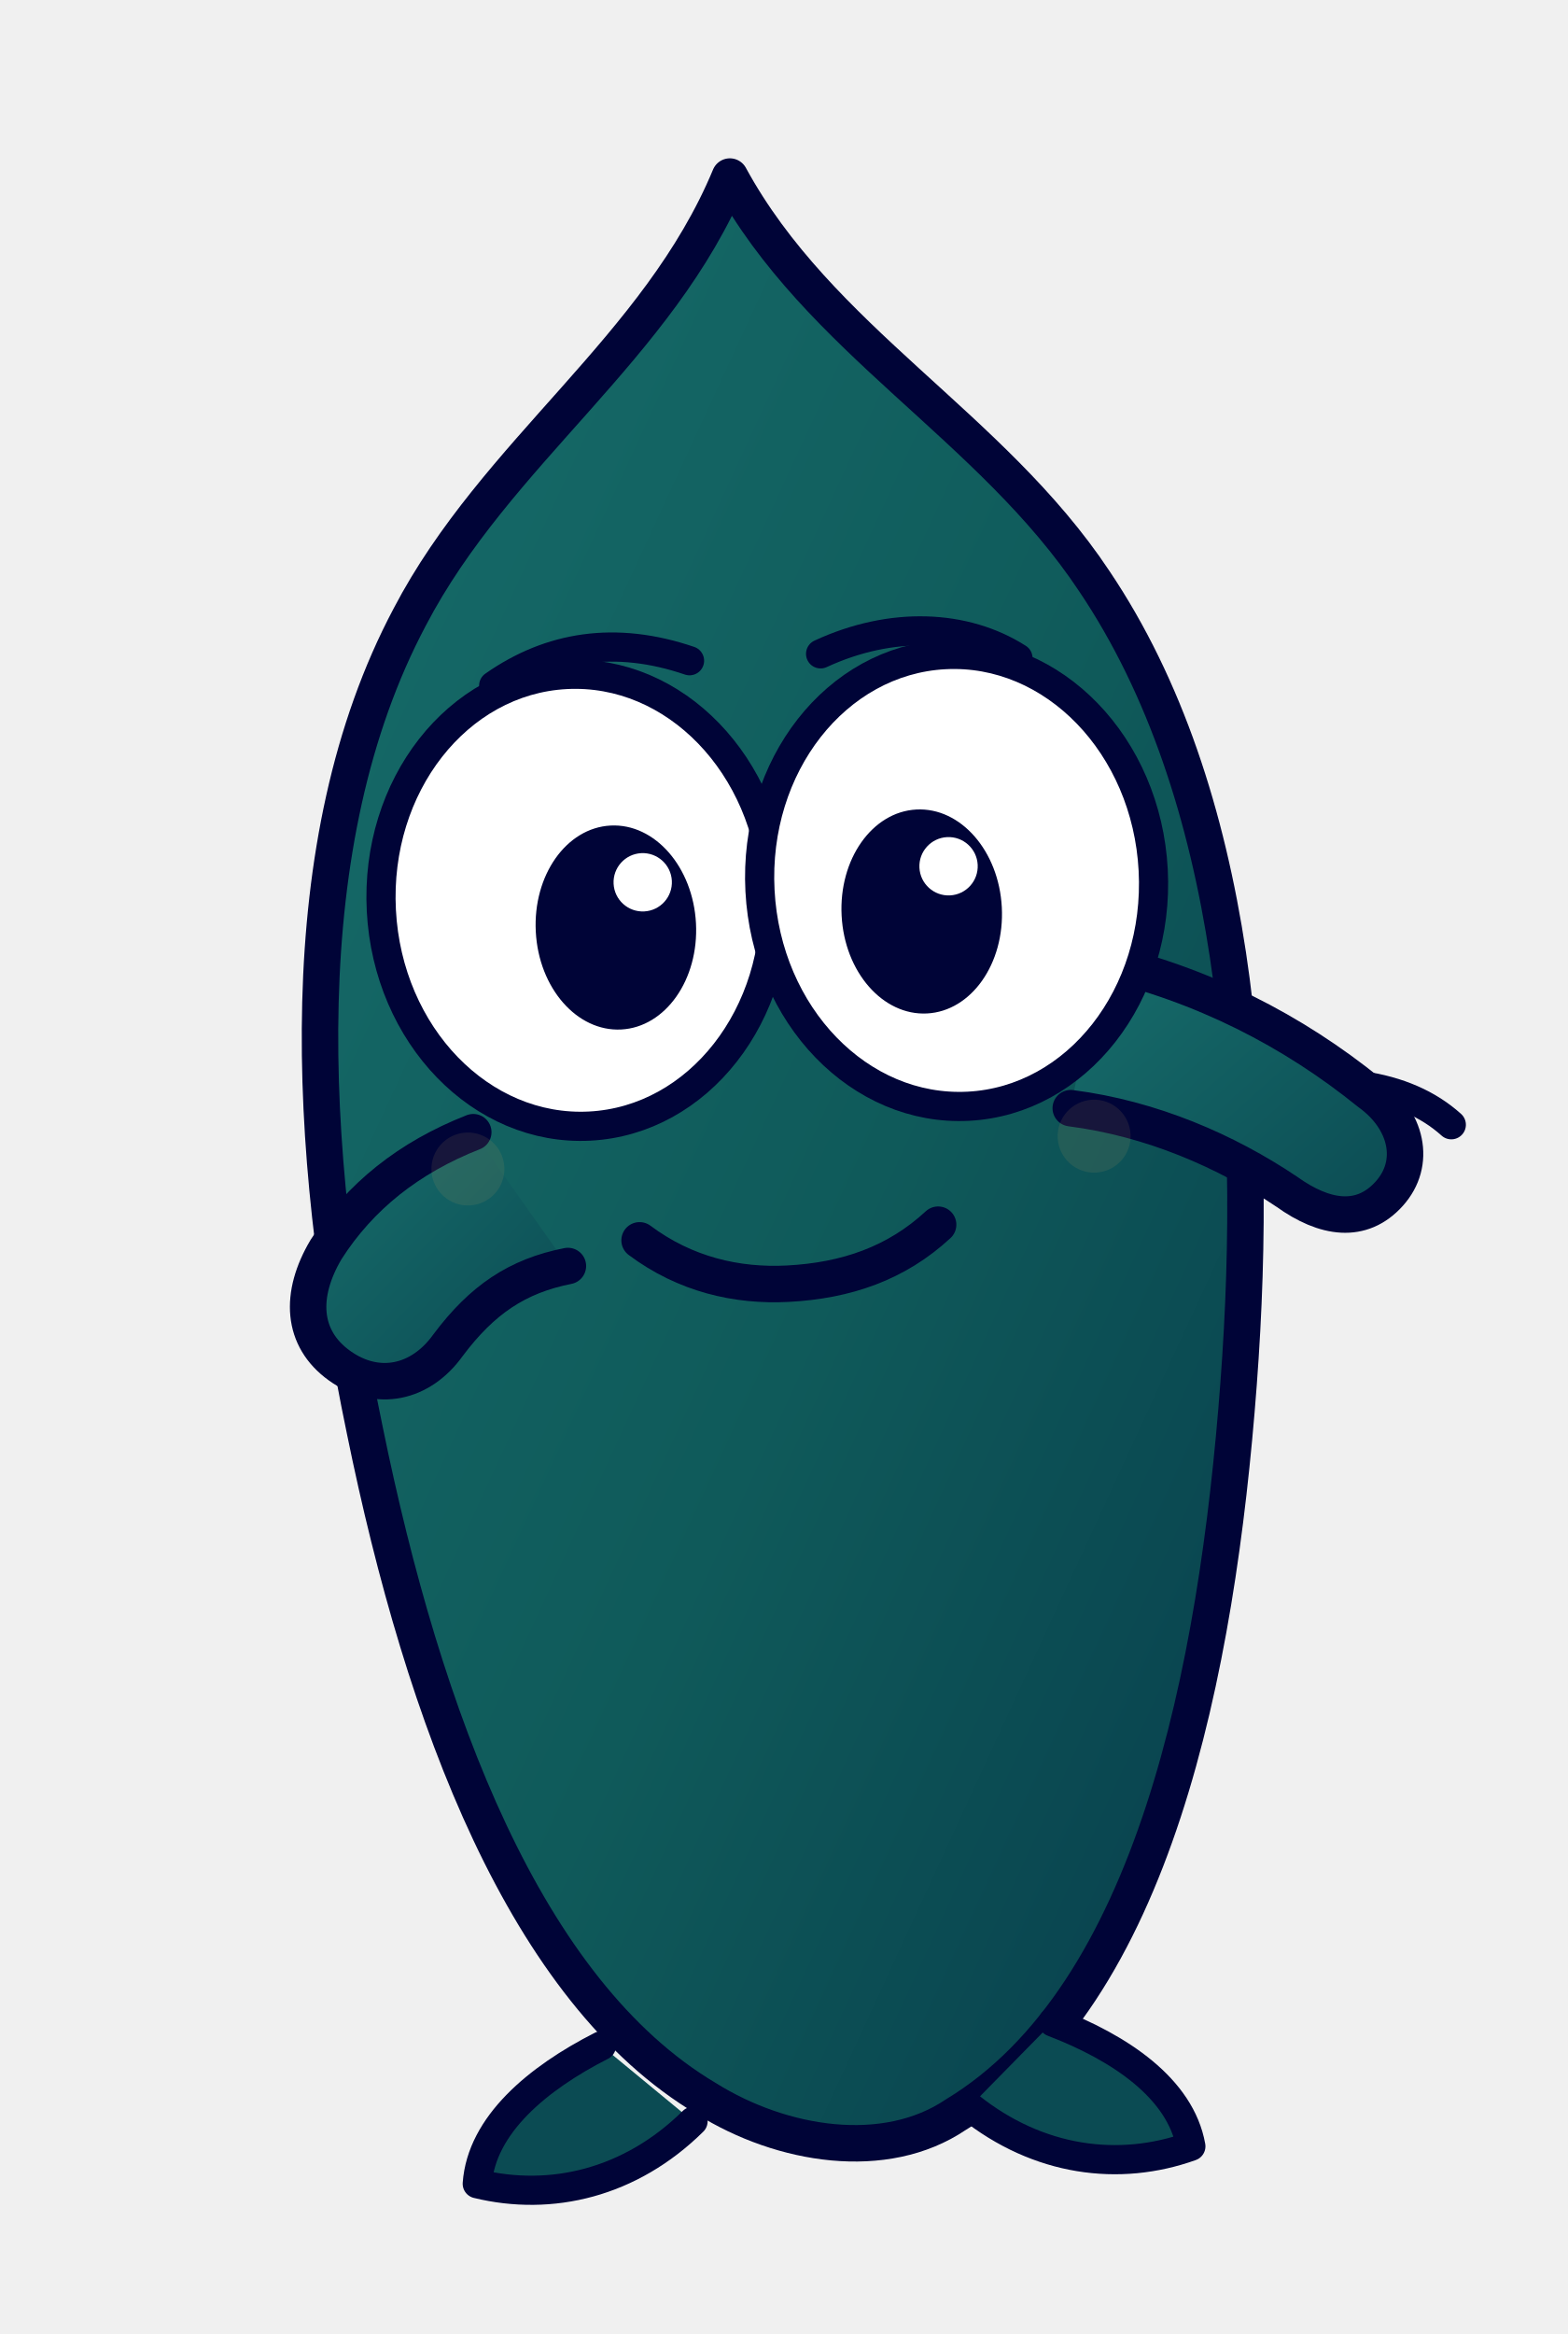
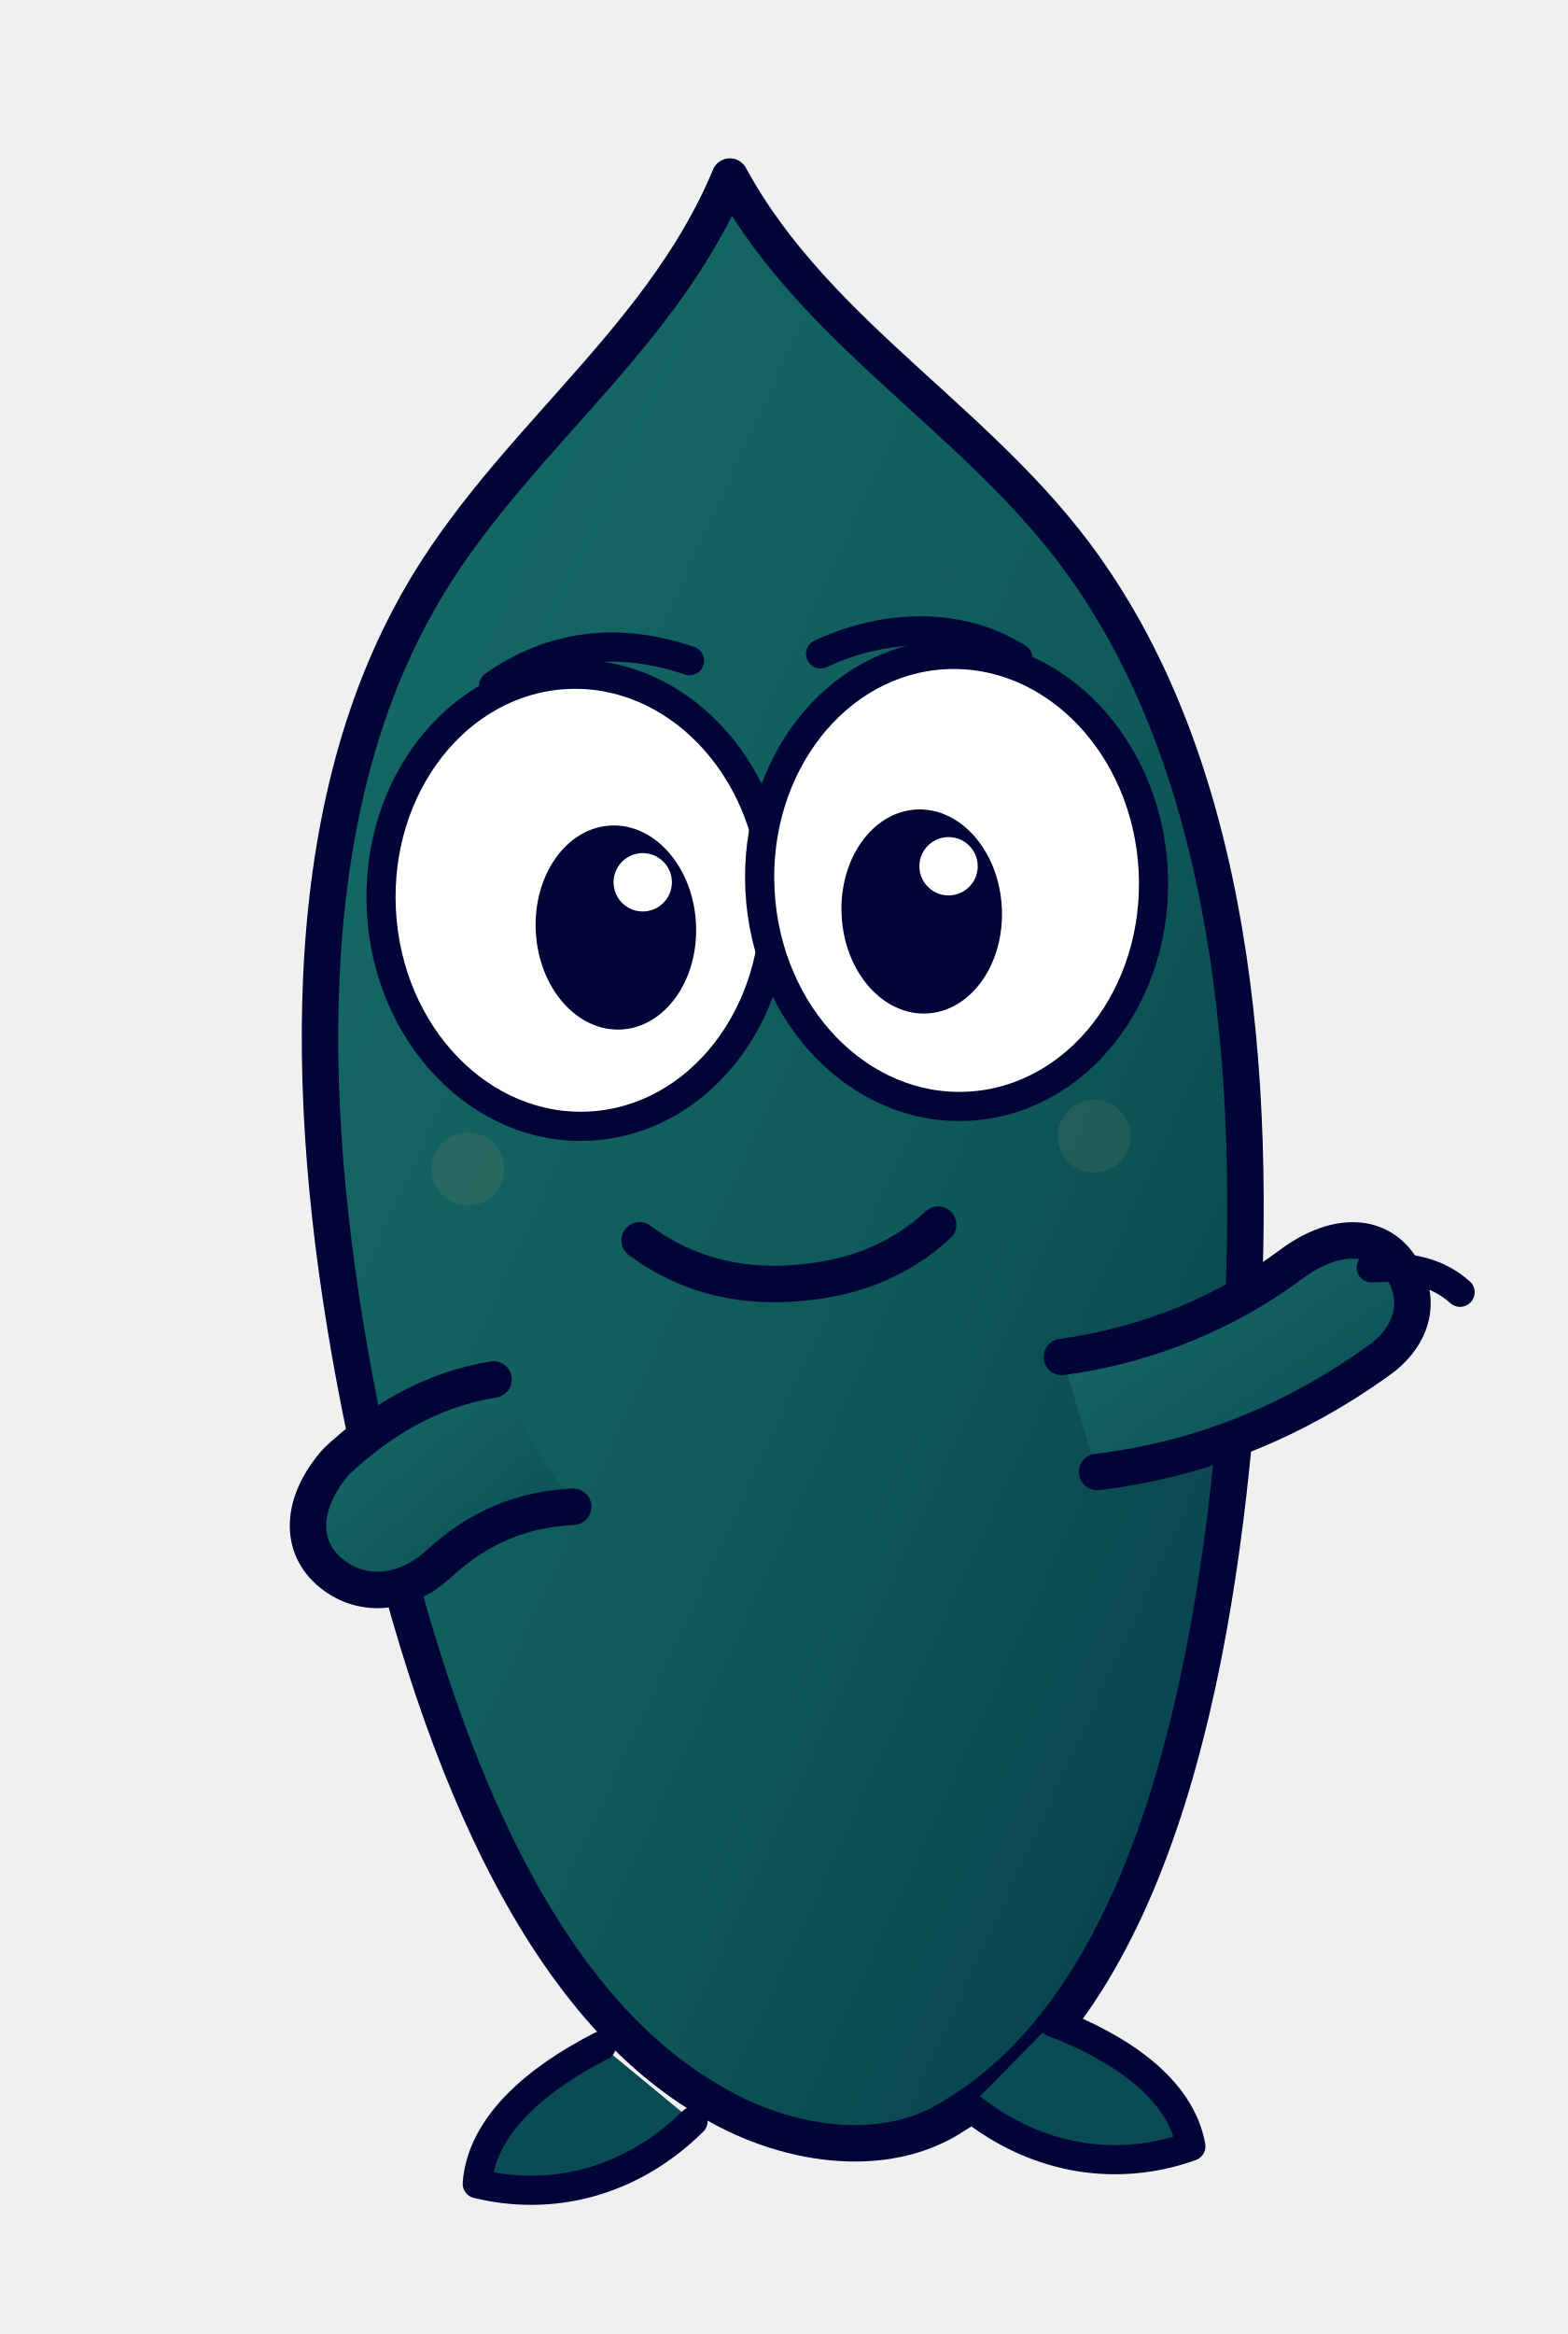
<svg xmlns="http://www.w3.org/2000/svg" viewBox="0 0 215 320" role="img" aria-labelledby="title desc">
  <defs>
    <linearGradient id="inkBody" x1="0" y1="0" x2="0.9" y2="1">
      <stop offset="0" stop-color="#176d6b" />
      <stop offset="0.58" stop-color="#0f5a5a" />
      <stop offset="1" stop-color="#083f4d" />
    </linearGradient>
    <linearGradient id="inkArm" x1="0" y1="0" x2="1" y2="1">
      <stop offset="0" stop-color="#176d6b" />
      <stop offset="1" stop-color="#0b4b53" />
    </linearGradient>
  </defs>
  <g transform="rotate(-3 108 175)">
    <path d="M108 24C97 47 74 60 61 82c-18 30-18 72-12 111 6 40 18 78 42 94 10 7 24 10 34 4 28-15 39-59 44-98 5-39 4-81-14-111-13-22-36-35-47-58Z" fill="url(#inkBody)" stroke="#000437" stroke-width="5" stroke-linejoin="round" />
-     <path d="M66 153c-9 3-16 8-21 15-4 6-4 12 1 16 5 4 11 3 15-2 5-6 10-9 17-10" fill="url(#inkArm)" stroke="#000437" stroke-width="5" stroke-linecap="round" stroke-linejoin="round" />
-     <path d="M148 154c11 2 21 7 29 13 5 4 10 5 14 1 4-4 3-10-2-14-10-9-22-16-36-20" fill="url(#inkArm)" stroke="#000437" stroke-width="5" stroke-linecap="round" stroke-linejoin="round" />
-     <path d="M188 153c5 1 9 3 12 6" fill="none" stroke="#000437" stroke-width="4" stroke-linecap="round" />
+     <path d="M67 187c-9 1-16 5-22 10-5 5-6 11-2 15 4 4 10 4 15 0 6-5 12-7 19-7" fill="url(#inkArm)" stroke="#000437" stroke-width="5" stroke-linecap="round" stroke-linejoin="round" />
+     <path d="M145 188c12-1 23-5 32-11 6-4 12-4 15 1 3 5 1 10-4 13-11 7-24 12-39 13" fill="url(#inkArm)" stroke="#000437" stroke-width="5" stroke-linecap="round" stroke-linejoin="round" />
+     <path d="M188 178c5 0 9 1 12 4" fill="none" stroke="#000437" stroke-width="4" stroke-linecap="round" />
    <path d="M77 279c-9 4-17 10-18 18 10 3 21 1 30-7" fill="#0b4b53" stroke="#000437" stroke-width="4" stroke-linecap="round" stroke-linejoin="round" />
    <path d="M139 279c9 4 17 10 18 18-10 3-21 1-30-7" fill="#0b4b53" stroke="#000437" stroke-width="4" stroke-linecap="round" stroke-linejoin="round" />
    <g aria-hidden="true">
      <ellipse cx="82" cy="122" rx="27" ry="31" fill="#fff" stroke="#000437" stroke-width="4" />
      <ellipse cx="134" cy="122" rx="27" ry="31" fill="#fff" stroke="#000437" stroke-width="4" />
      <ellipse cx="87" cy="126" rx="11" ry="14" fill="#000437" />
      <ellipse cx="129" cy="126" rx="11" ry="14" fill="#000437" />
      <circle cx="91" cy="120" r="4" fill="#fff" />
      <circle cx="133" cy="120" r="4" fill="#fff" />
      <path d="M72 92c8-5 17-6 27-2" fill="none" stroke="#000437" stroke-width="4" stroke-linecap="round" />
      <path d="M117 90c10-4 20-3 27 2" fill="none" stroke="#000437" stroke-width="4" stroke-linecap="round" />
      <path d="M88 169c6 5 13 7 20 7 8 0 15-2 21-7" fill="none" stroke="#000437" stroke-width="5" stroke-linecap="round" />
      <circle cx="65" cy="158" r="5" fill="#d4a85b" opacity=".11" />
      <circle cx="151" cy="158" r="5" fill="#d4a85b" opacity=".11" />
    </g>
  </g>
</svg>
